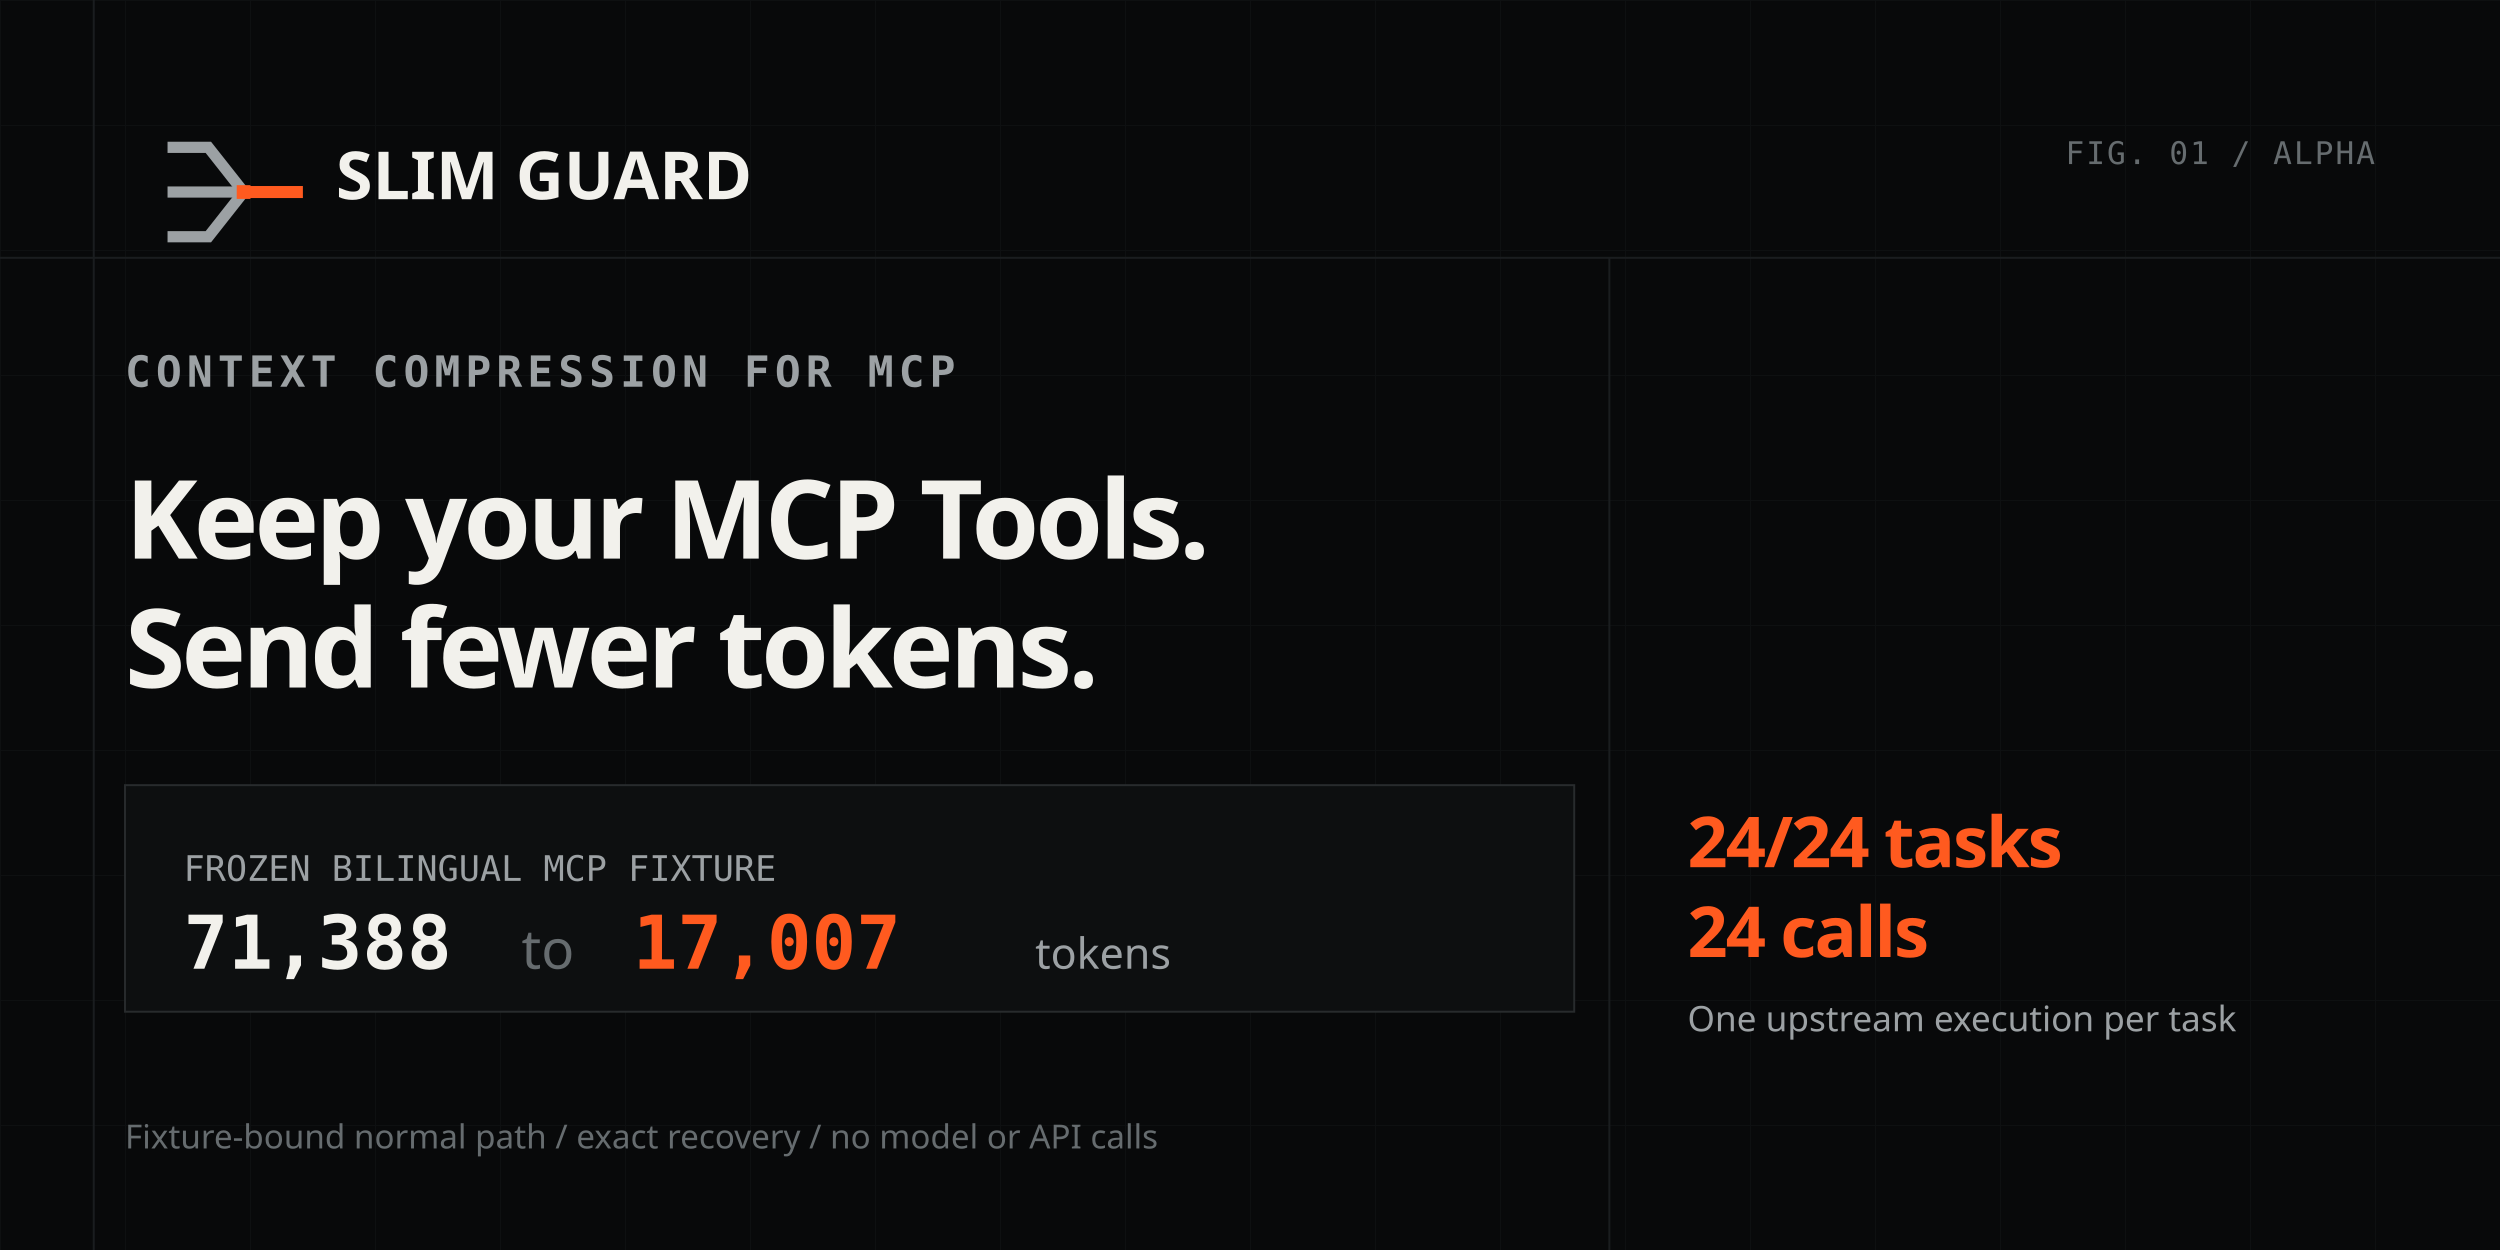
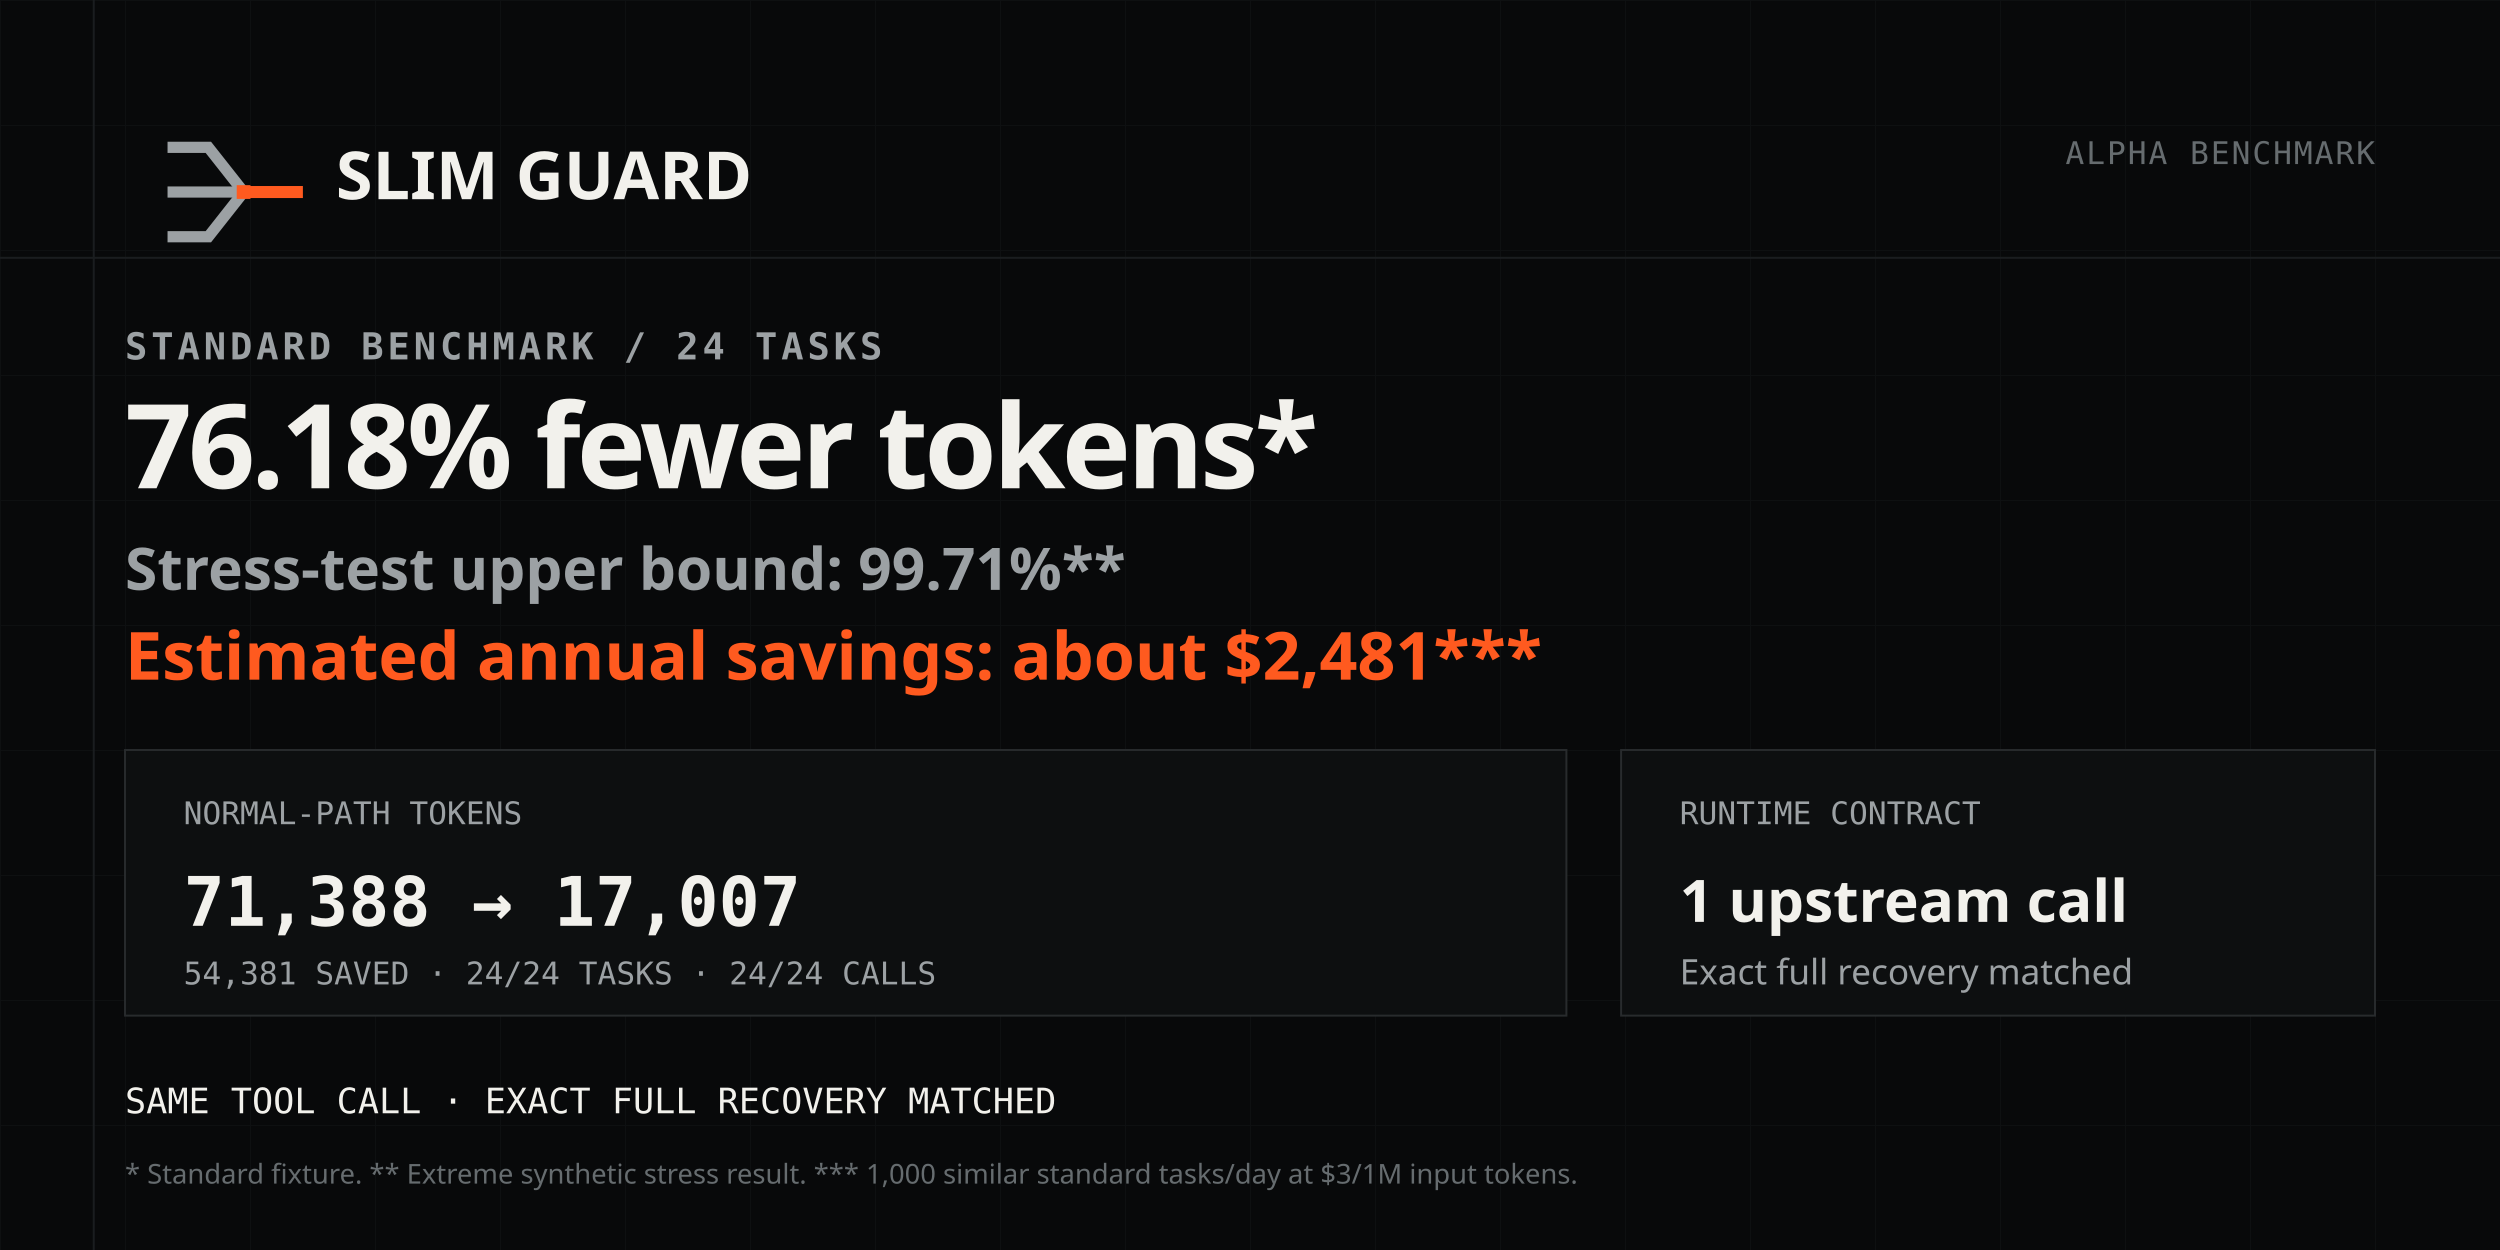
<svg xmlns="http://www.w3.org/2000/svg" width="1280" height="640" viewBox="0 0 1280 640" role="img" aria-labelledby="title desc">
  <defs>
    <pattern id="grid" width="64" height="64" patternUnits="userSpaceOnUse">
      <path d="M64 0H0V64" fill="none" stroke="#1a1d1f" stroke-width="1" />
    </pattern>
  </defs>
  <rect width="1280" height="640" fill="#08090a" />
  <rect width="1280" height="640" fill="url(#grid)" opacity=".34" />
  <line x1="0" y1="132" x2="1280" y2="132" stroke="#1a1d1f" />
  <line x1="48" y1="0" x2="48" y2="640" stroke="#1a1d1f" />
-   <line x1="824" y1="132" x2="824" y2="640" stroke="#1a1d1f" />
  <g transform="translate(64 42) scale(.22)">
    <path d="M112 152h82l82 104" fill="none" stroke="#9ca1a4" stroke-width="26" stroke-linecap="square" stroke-linejoin="miter" />
    <path d="M112 256h148" fill="none" stroke="#9ca1a4" stroke-width="26" stroke-linecap="square" />
    <path d="M112 360h82l82-104" fill="none" stroke="#9ca1a4" stroke-width="26" stroke-linecap="square" stroke-linejoin="miter" />
    <path d="M292 256h108" fill="none" stroke="#ff5a1f" stroke-width="28" stroke-linecap="square" />
    <rect x="260" y="240" width="32" height="32" fill="#ff5a1f" />
  </g>
  <text x="172" y="102" fill="#f2f1ec" font-family="Geist Sans, Segoe UI, sans-serif" font-size="34" font-weight="600">SLIM GUARD</text>
-   <text x="1216" y="84" text-anchor="end" fill="#666c6f" font-family="Geist Mono, Consolas, monospace" font-size="16" letter-spacing="1">FIG. 01 / ALPHA</text>
-   <text x="64" y="198" fill="#9ca1a4" font-family="Geist Mono, Consolas, monospace" font-size="22" font-weight="600" letter-spacing="2.6">CONTEXT COMPRESSION FOR MCP</text>
-   <text x="64" y="286" fill="#f2f1ec" font-family="Geist Sans, Segoe UI, sans-serif" font-size="56" font-weight="600" letter-spacing="-2">Keep your MCP Tools.</text>
-   <text x="64" y="352" fill="#f2f1ec" font-family="Geist Sans, Segoe UI, sans-serif" font-size="56" font-weight="600" letter-spacing="-2">Send fewer tokens.</text>
-   <rect x="64" y="402" width="742" height="116" fill="#0d0f10" stroke="#282b2d" />
-   <text x="94" y="451" fill="#9ca1a4" font-family="Geist Mono, Consolas, monospace" font-size="18">FROZEN BILINGUAL MCP FIXTURE</text>
-   <text x="94" y="496" fill="#f2f1ec" font-family="Geist Mono, Consolas, monospace" font-size="38" font-weight="750">71,388</text>
-   <text x="267" y="496" fill="#666c6f" font-family="Geist Sans, Segoe UI, sans-serif" font-size="28">to</text>
-   <text x="324" y="496" fill="#ff5a1f" font-family="Geist Mono, Consolas, monospace" font-size="38" font-weight="800">17,007</text>
-   <text x="530" y="496" fill="#9ca1a4" font-family="Geist Sans, Segoe UI, sans-serif" font-size="22">tokens</text>
-   <text x="864" y="444" fill="#ff5a1f" font-family="Geist Sans, Segoe UI, sans-serif" font-size="36" font-weight="600" letter-spacing="-1">24/24 tasks</text>
-   <text x="864" y="490" fill="#ff5a1f" font-family="Geist Sans, Segoe UI, sans-serif" font-size="36" font-weight="600" letter-spacing="-1">24 calls</text>
-   <text x="864" y="528" fill="#9ca1a4" font-family="Geist Sans, Segoe UI, sans-serif" font-size="18">One upstream execution per task</text>
-   <text x="64" y="588" fill="#666c6f" font-family="Geist Sans, Segoe UI, sans-serif" font-size="17">Fixture-bound normal path / exact recovery / no model or API calls</text>
+   <text x="1216" y="84" text-anchor="end" fill="#666c6f" font-family="Geist Mono, Consolas, monospace" font-size="16" letter-spacing="1">ALPHA BENCHMARK</text>
+   <text x="64" y="184" fill="#9ca1a4" font-family="Geist Mono, Consolas, monospace" font-size="19" font-weight="600" letter-spacing="2">STANDARD BENCHMARK / 24 TASKS</text>
+   <text x="64" y="250" fill="#f2f1ec" font-family="Geist Sans, Segoe UI, sans-serif" font-size="60" font-weight="650" letter-spacing="-2">76.18% fewer tokens*</text>
+   <text x="64" y="302" fill="#9ca1a4" font-family="Geist Sans, Segoe UI, sans-serif" font-size="30" font-weight="600">Stress-test upper bound: 99.71%**</text>
+   <text x="64" y="348" fill="#ff5a1f" font-family="Geist Sans, Segoe UI, sans-serif" font-size="34" font-weight="750">Estimated annual savings: about $2,481***</text>
+   <rect x="64" y="384" width="738" height="136" fill="#0d0f10" stroke="#282b2d" />
+   <text x="94" y="422" fill="#9ca1a4" font-family="Geist Mono, Consolas, monospace" font-size="16">NORMAL-PATH TOKENS</text>
+   <text x="94" y="474" fill="#f2f1ec" font-family="Geist Mono, Consolas, monospace" font-size="35" font-weight="750">71,388 → 17,007</text>
+   <text x="94" y="504" fill="#9ca1a4" font-family="Geist Mono, Consolas, monospace" font-size="16">54,381 SAVED · 24/24 TASKS · 24/24 CALLS</text>
+   <rect x="830" y="384" width="386" height="136" fill="#0d0f10" stroke="#282b2d" />
+   <text x="860" y="422" fill="#9ca1a4" font-family="Geist Mono, Consolas, monospace" font-size="16">RUNTIME CONTRACT</text>
+   <text x="860" y="472" fill="#f2f1ec" font-family="Geist Sans, Segoe UI, sans-serif" font-size="30" font-weight="650">1 upstream call</text>
+   <text x="860" y="504" fill="#9ca1a4" font-family="Geist Sans, Segoe UI, sans-serif" font-size="18">Exact full recovery matched</text>
+   <text x="64" y="570" fill="#f2f1ec" font-family="Geist Mono, Consolas, monospace" font-size="18">SAME TOOL CALL · EXACT FULL RECOVERY MATCHED</text>
+   <text x="64" y="606" fill="#666c6f" font-family="Geist Sans, Segoe UI, sans-serif" font-size="14">* Standard fixture. ** Extreme synthetic stress result. *** 1,000 similar standard tasks/day at $3/1M input tokens.</text>
</svg>
